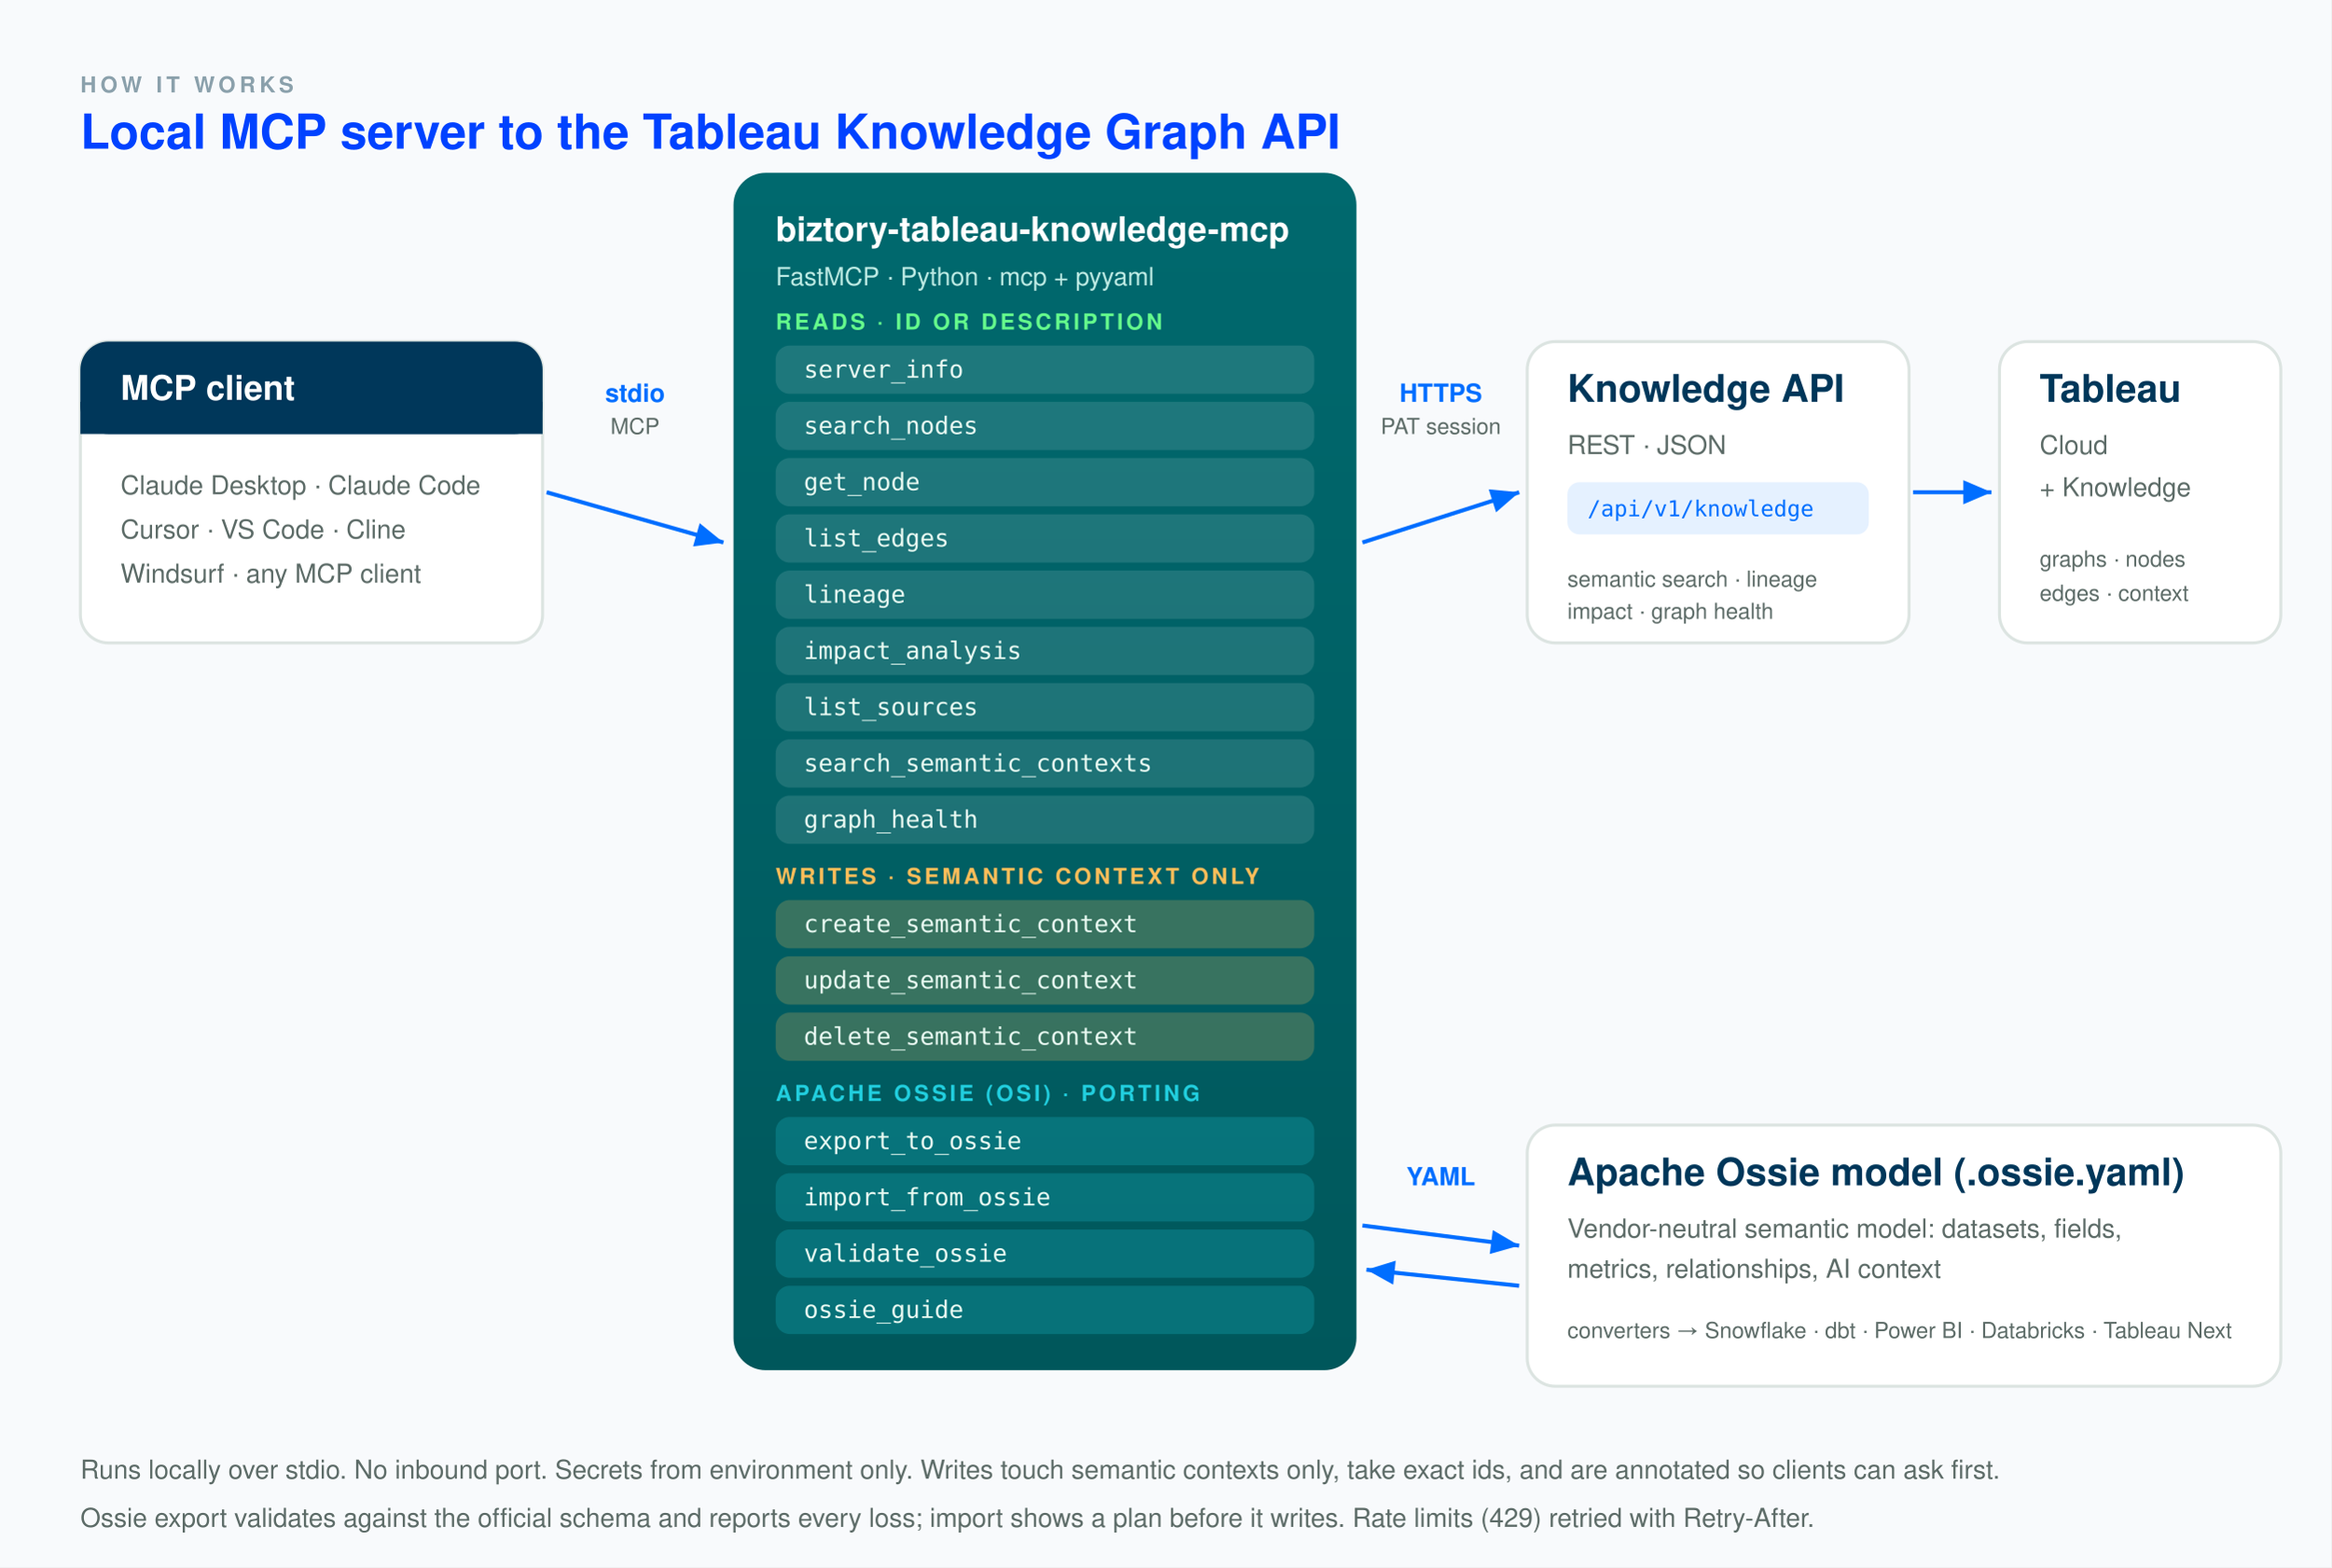
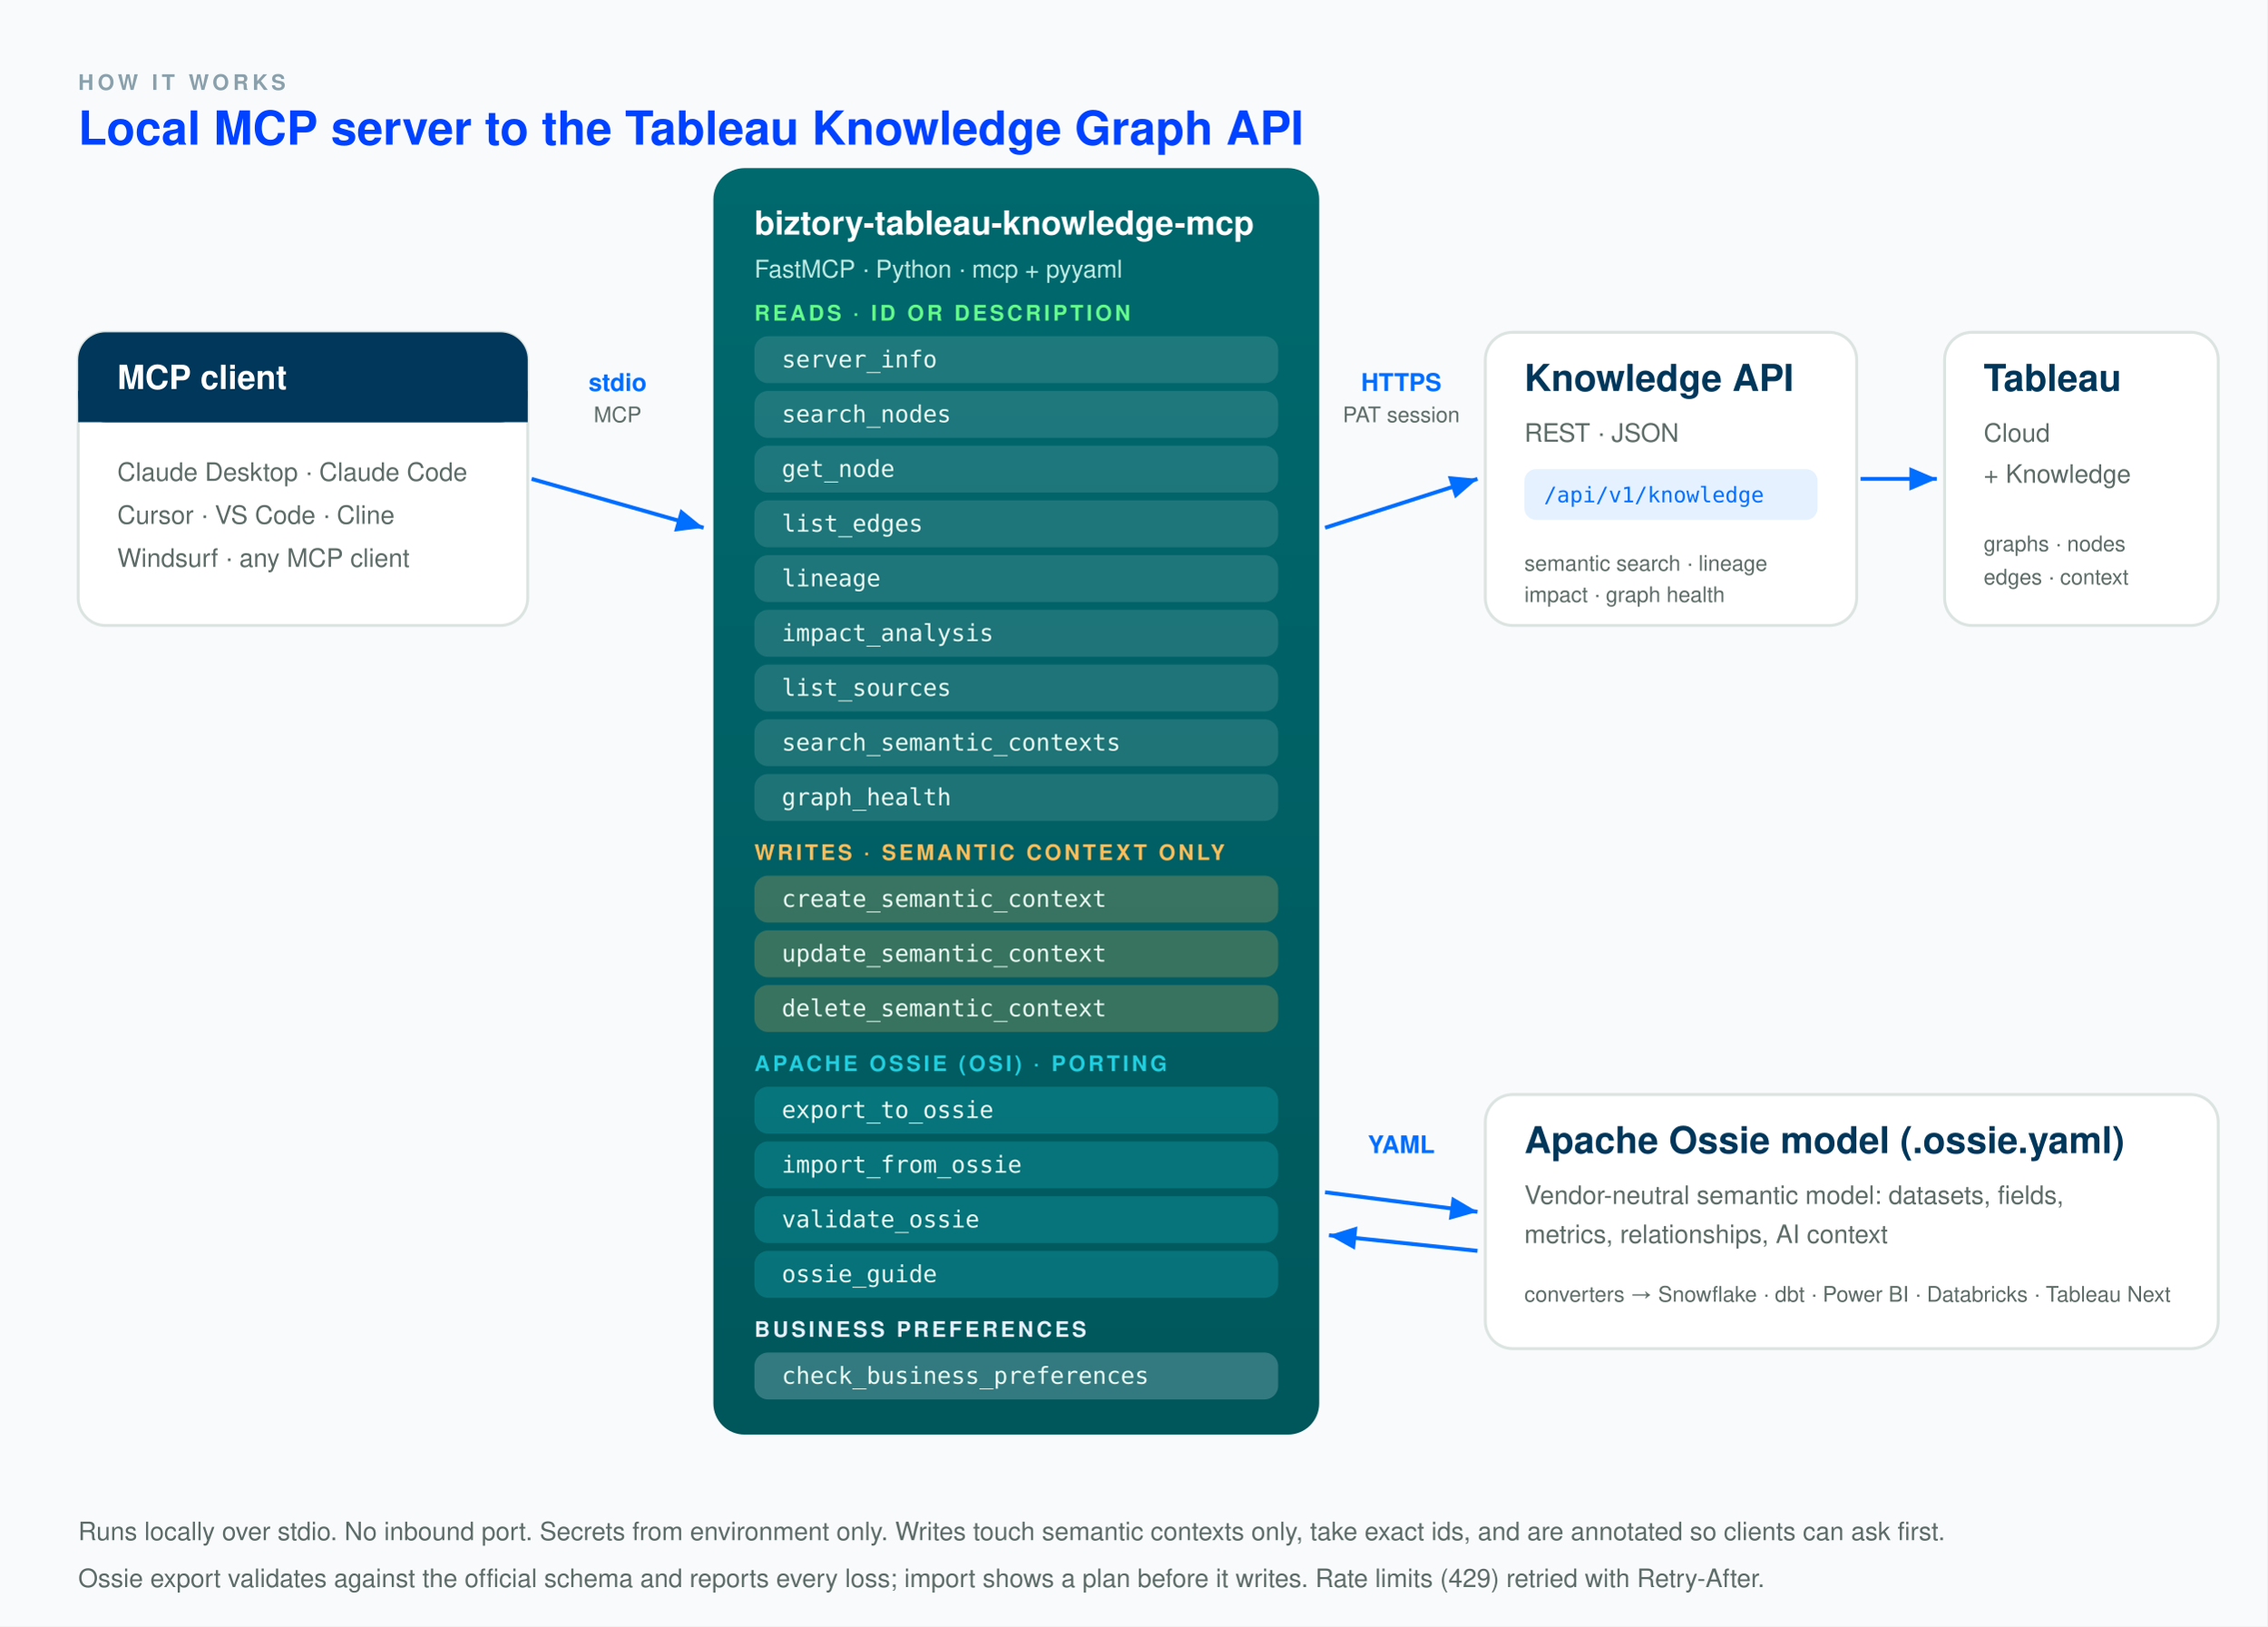
- <svg xmlns="http://www.w3.org/2000/svg" viewBox="0 0 1160 780" width="1160" height="780" font-family="'Segoe UI',Helvetica,Arial,sans-serif" role="img" aria-label="Architecture diagram">
+ <svg xmlns="http://www.w3.org/2000/svg" viewBox="0 0 1160 832" width="1160" height="832" font-family="'Segoe UI',Helvetica,Arial,sans-serif" role="img" aria-label="Architecture diagram">
  <defs>
    <linearGradient id="hero" x1="0" y1="0" x2="0" y2="1">
      <stop offset="0" stop-color="#00696E" />
      <stop offset="1" stop-color="#00575B" />
    </linearGradient>
    <marker id="arrow" markerWidth="10" markerHeight="10" refX="7" refY="3" orient="auto">
      <path d="M0,0 L7,3 L0,6 Z" fill="#006EFF" />
    </marker>
    <style>
      .card{fill:#fff;stroke:#DCE4E1;stroke-width:1.5}
      .h{font-size:19px;font-weight:600;fill:#00375A}
      .s{font-size:13px;fill:#5C6B67}
      .lbl{font-size:12.5px;font-weight:600;fill:#006EFF}
      .lbls{font-size:11px;fill:#5C6B67}
      .eyebrow{font-size:11px;font-weight:600;letter-spacing:2px;fill:#8AA0AB}
      .tool{font-size:12px;font-weight:500;fill:#EAFBF3;font-family:'JetBrains Mono',ui-monospace,monospace}
    </style>
  </defs>
-   <rect width="1160" height="780" fill="#F8FAFC" />
+   <rect width="1160" height="832" fill="#F8FAFC" />
  <text x="40" y="46" class="eyebrow">HOW IT WORKS</text>
  <text x="40" y="74" font-size="24" font-weight="600" fill="#0042FF">Local MCP server to the Tableau Knowledge Graph API</text>
  <g>
    <rect x="40" y="170" width="230" height="150" rx="14" class="card" />
    <rect x="40" y="170" width="230" height="46" rx="14" fill="#00375A" />
    <rect x="40" y="200" width="230" height="16" fill="#00375A" />
    <text x="60" y="199" font-size="17" font-weight="600" fill="#fff">MCP client</text>
    <text x="60" y="246" class="s">Claude Desktop · Claude Code</text>
    <text x="60" y="268" class="s">Cursor · VS Code · Cline</text>
    <text x="60" y="290" class="s">Windsurf · any MCP client</text>
  </g>
  <g>
-     <rect x="365" y="86" width="310" height="596" rx="16" fill="url(#hero)" />
+     <rect x="365" y="86" width="310" height="648" rx="16" fill="url(#hero)" />
    <text x="386" y="120" font-size="17" font-weight="600" fill="#fff">biztory-tableau-knowledge-mcp</text>
    <text x="386" y="142" font-size="12.5" fill="#BEEBE4">FastMCP · Python · mcp + pyyaml</text>
    <text x="386" y="164" font-size="11" font-weight="600" letter-spacing="1.5" fill="#64FA8C">READS · ID OR DESCRIPTION</text>
    <rect x="386" y="172" width="268" height="24" rx="7" fill="#ffffff" opacity="0.12" />
    <text x="400" y="188" class="tool">server_info</text>
    <rect x="386" y="200" width="268" height="24" rx="7" fill="#ffffff" opacity="0.12" />
    <text x="400" y="216" class="tool">search_nodes</text>
    <rect x="386" y="228" width="268" height="24" rx="7" fill="#ffffff" opacity="0.12" />
    <text x="400" y="244" class="tool">get_node</text>
    <rect x="386" y="256" width="268" height="24" rx="7" fill="#ffffff" opacity="0.12" />
    <text x="400" y="272" class="tool">list_edges</text>
    <rect x="386" y="284" width="268" height="24" rx="7" fill="#ffffff" opacity="0.12" />
    <text x="400" y="300" class="tool">lineage</text>
    <rect x="386" y="312" width="268" height="24" rx="7" fill="#ffffff" opacity="0.12" />
    <text x="400" y="328" class="tool">impact_analysis</text>
    <rect x="386" y="340" width="268" height="24" rx="7" fill="#ffffff" opacity="0.12" />
    <text x="400" y="356" class="tool">list_sources</text>
    <rect x="386" y="368" width="268" height="24" rx="7" fill="#ffffff" opacity="0.12" />
    <text x="400" y="384" class="tool">search_semantic_contexts</text>
    <rect x="386" y="396" width="268" height="24" rx="7" fill="#ffffff" opacity="0.12" />
    <text x="400" y="412" class="tool">graph_health</text>
    <text x="386" y="440" font-size="11" font-weight="600" letter-spacing="1.5" fill="#FFBD59">WRITES · SEMANTIC CONTEXT ONLY</text>
    <rect x="386" y="448" width="268" height="24" rx="7" fill="#FFBD59" opacity="0.22" />
    <text x="400" y="464" class="tool">create_semantic_context</text>
    <rect x="386" y="476" width="268" height="24" rx="7" fill="#FFBD59" opacity="0.22" />
    <text x="400" y="492" class="tool">update_semantic_context</text>
    <rect x="386" y="504" width="268" height="24" rx="7" fill="#FFBD59" opacity="0.22" />
    <text x="400" y="520" class="tool">delete_semantic_context</text>
    <text x="386" y="548" font-size="11" font-weight="600" letter-spacing="1.5" fill="#21CEDE">APACHE OSSIE (OSI) · PORTING</text>
    <rect x="386" y="556" width="268" height="24" rx="7" fill="#21CEDE" opacity="0.22" />
    <text x="400" y="572" class="tool">export_to_ossie</text>
    <rect x="386" y="584" width="268" height="24" rx="7" fill="#21CEDE" opacity="0.22" />
    <text x="400" y="600" class="tool">import_from_ossie</text>
    <rect x="386" y="612" width="268" height="24" rx="7" fill="#21CEDE" opacity="0.22" />
    <text x="400" y="628" class="tool">validate_ossie</text>
    <rect x="386" y="640" width="268" height="24" rx="7" fill="#21CEDE" opacity="0.22" />
    <text x="400" y="656" class="tool">ossie_guide</text>
+     <text x="386" y="684" font-size="11" font-weight="600" letter-spacing="1.5" fill="#E5F1FF">BUSINESS PREFERENCES</text>
+     <rect x="386" y="692" width="268" height="24" rx="7" fill="#E5F1FF" opacity="0.22" />
+     <text x="400" y="708" class="tool">check_business_preferences</text>
  </g>
  <g>
    <rect x="760" y="170" width="190" height="150" rx="14" class="card" />
    <text x="780" y="200" class="h">Knowledge API</text>
    <text x="780" y="226" class="s">REST · JSON</text>
    <rect x="780" y="240" width="150" height="26" rx="6" fill="#E5F1FF" />
    <text x="790" y="257" font-size="11" fill="#006EFF" font-family="'JetBrains Mono',ui-monospace,monospace">/api/v1/knowledge</text>
    <text x="780" y="292" class="lbls">semantic search · lineage</text>
    <text x="780" y="308" class="lbls">impact · graph health</text>
  </g>
  <g>
    <rect x="995" y="170" width="140" height="150" rx="14" class="card" />
    <text x="1015" y="200" class="h">Tableau</text>
    <text x="1015" y="226" class="s">Cloud</text>
    <text x="1015" y="247" class="s">+ Knowledge</text>
    <text x="1015" y="282" class="lbls">graphs · nodes</text>
    <text x="1015" y="299" class="lbls">edges · context</text>
  </g>
  <g>
    <rect x="760" y="560" width="375" height="130" rx="14" class="card" />
    <text x="780" y="590" class="h">Apache Ossie model (.ossie.yaml)</text>
    <text x="780" y="616" class="s">Vendor-neutral semantic model: datasets, fields,</text>
    <text x="780" y="636" class="s">metrics, relationships, AI context</text>
    <text x="780" y="666" class="lbls">converters → Snowflake · dbt · Power BI · Databricks · Tableau Next</text>
  </g>
  <line x1="272" y1="245" x2="360" y2="270" stroke="#006EFF" stroke-width="2" marker-end="url(#arrow)" />
  <line x1="678" y1="270" x2="756" y2="245" stroke="#006EFF" stroke-width="2" marker-end="url(#arrow)" />
  <line x1="952" y1="245" x2="991" y2="245" stroke="#006EFF" stroke-width="2" marker-end="url(#arrow)" />
  <line x1="678" y1="610" x2="756" y2="620" stroke="#006EFF" stroke-width="2" marker-end="url(#arrow)" />
  <line x1="756" y1="640" x2="680" y2="632" stroke="#006EFF" stroke-width="2" marker-end="url(#arrow)" />
  <text x="316" y="200" text-anchor="middle" class="lbl">stdio</text>
  <text x="316" y="216" text-anchor="middle" class="lbls">MCP</text>
  <text x="717" y="200" text-anchor="middle" class="lbl">HTTPS</text>
  <text x="717" y="216" text-anchor="middle" class="lbls">PAT session</text>
  <text x="717" y="590" text-anchor="middle" class="lbl">YAML</text>
-   <text x="40" y="736" class="s">Runs locally over stdio. No inbound port. Secrets from environment only. Writes touch semantic contexts only, take exact ids, and are annotated so clients can ask first.</text>
-   <text x="40" y="760" class="s">Ossie export validates against the official schema and reports every loss; import shows a plan before it writes. Rate limits (429) retried with Retry-After.</text>
+   <text x="40" y="788" class="s">Runs locally over stdio. No inbound port. Secrets from environment only. Writes touch semantic contexts only, take exact ids, and are annotated so clients can ask first.</text>
+   <text x="40" y="812" class="s">Ossie export validates against the official schema and reports every loss; import shows a plan before it writes. Rate limits (429) retried with Retry-After.</text>
</svg>
